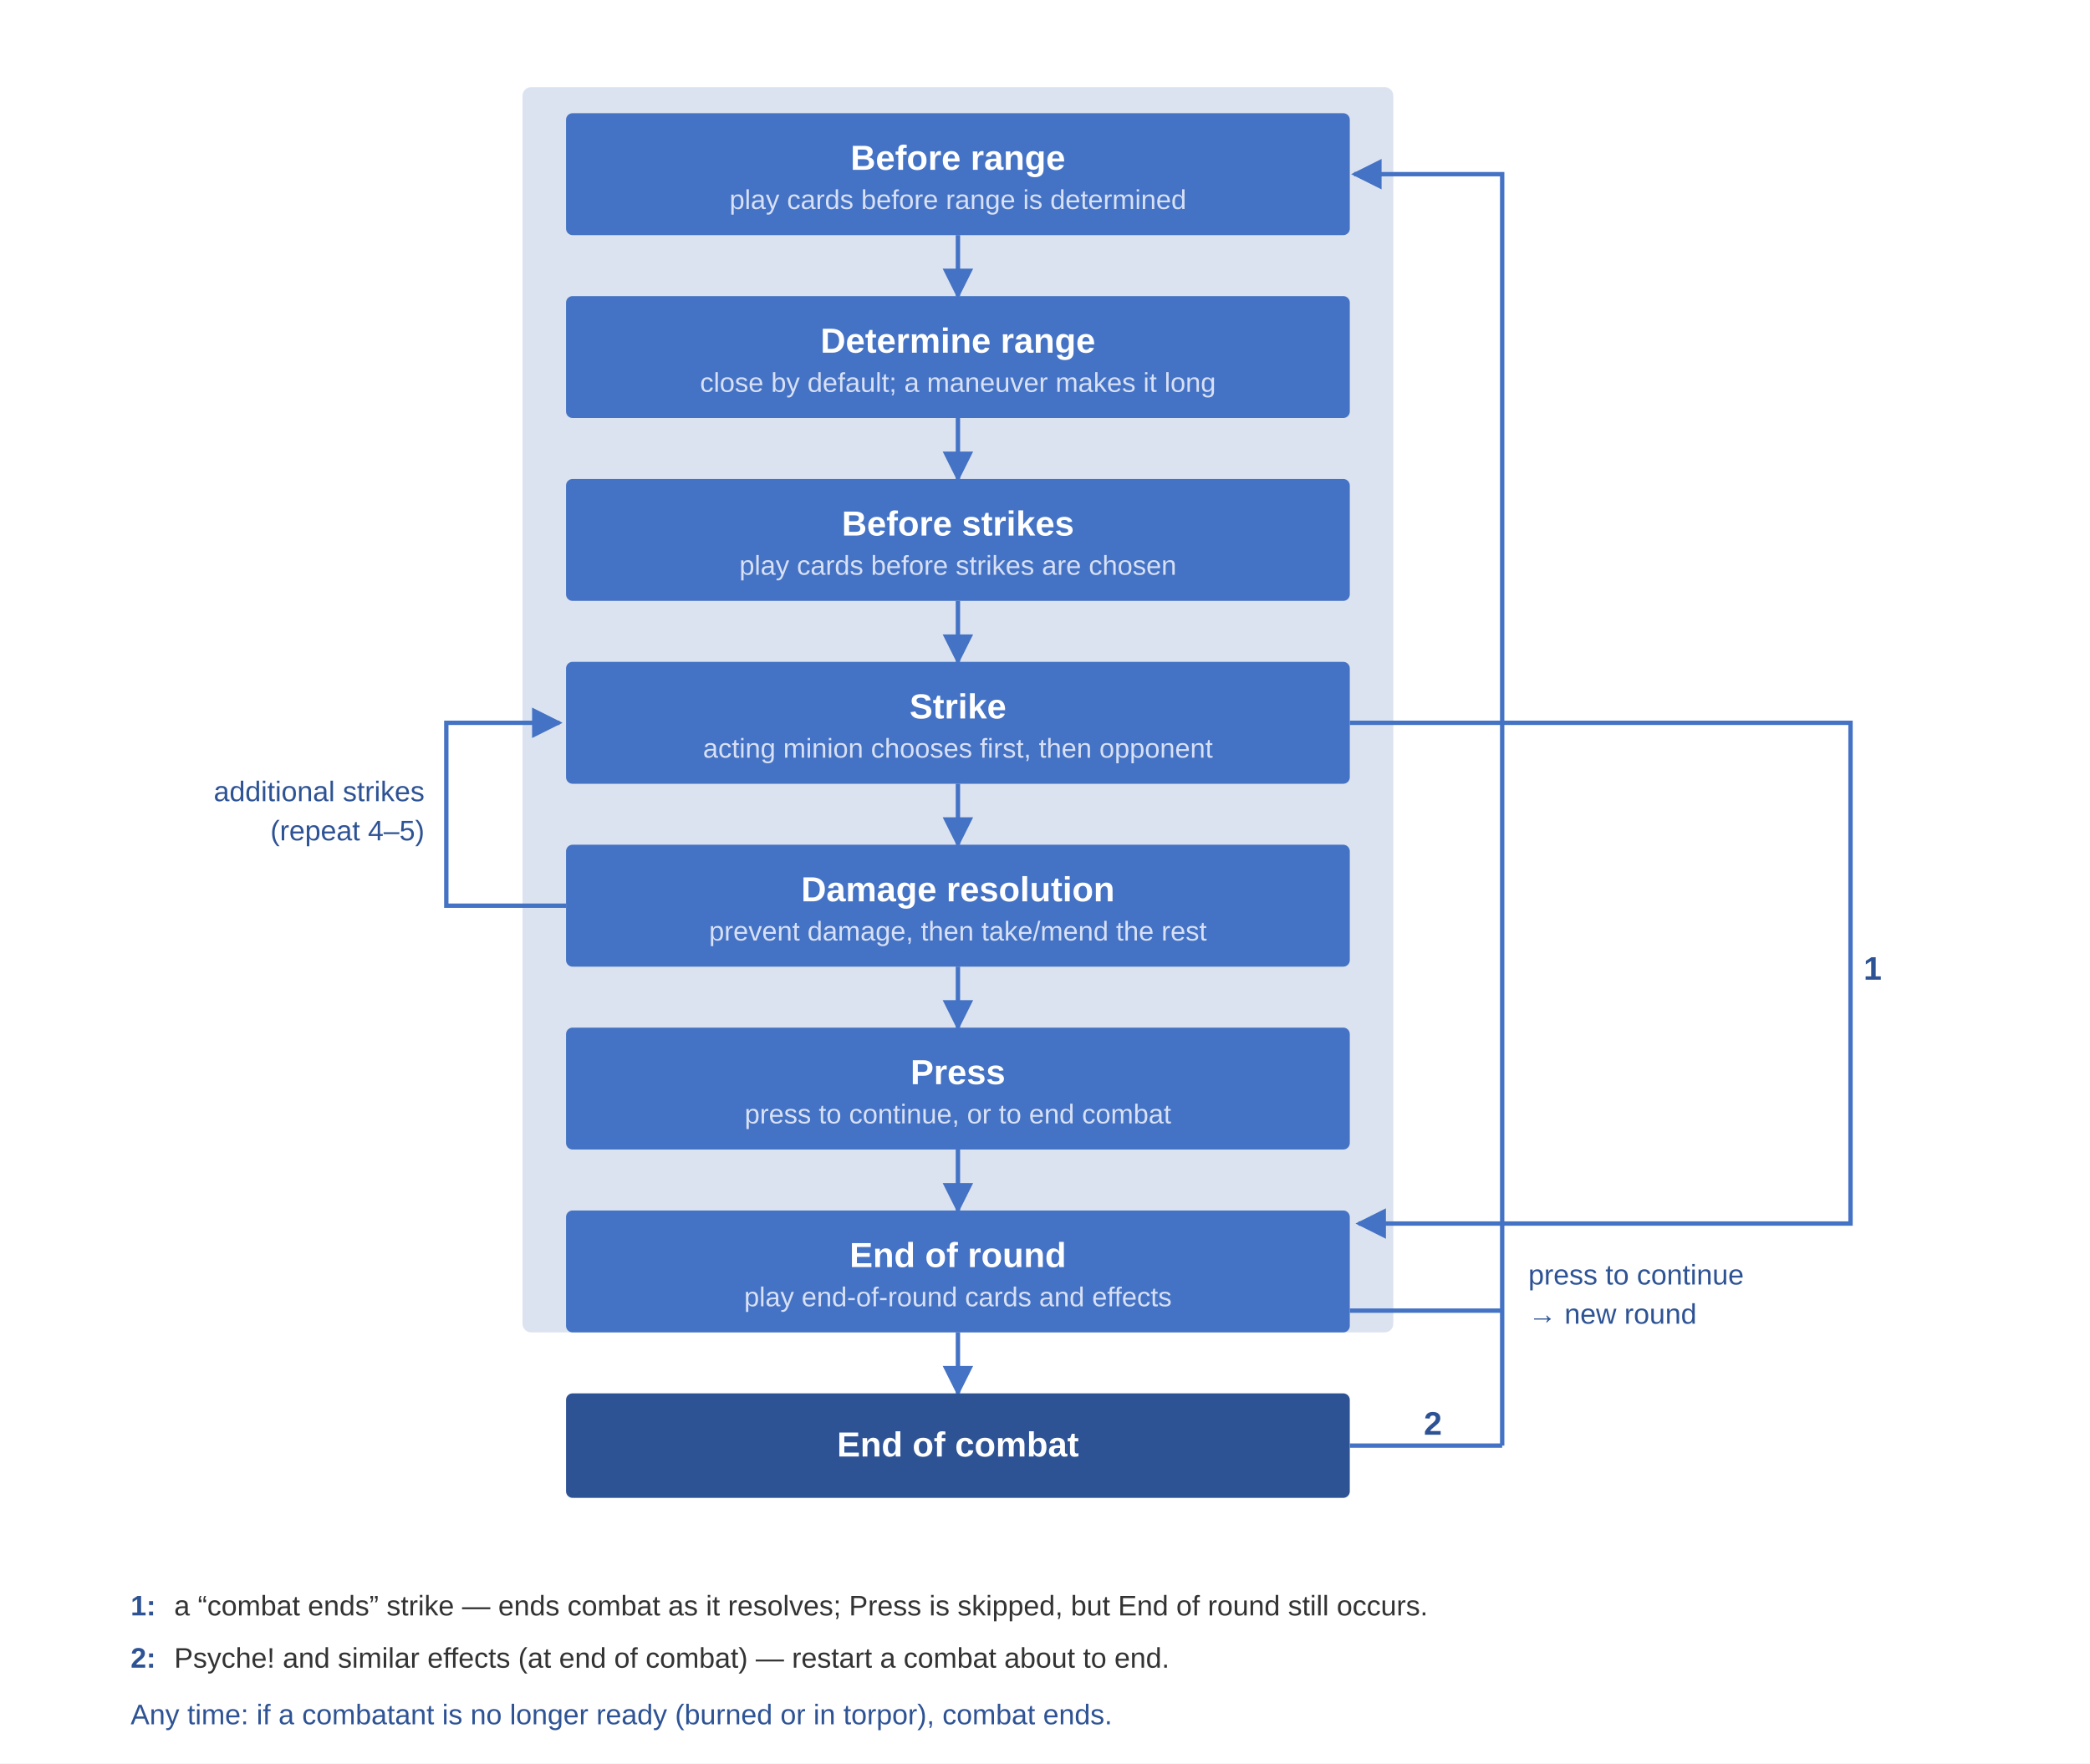
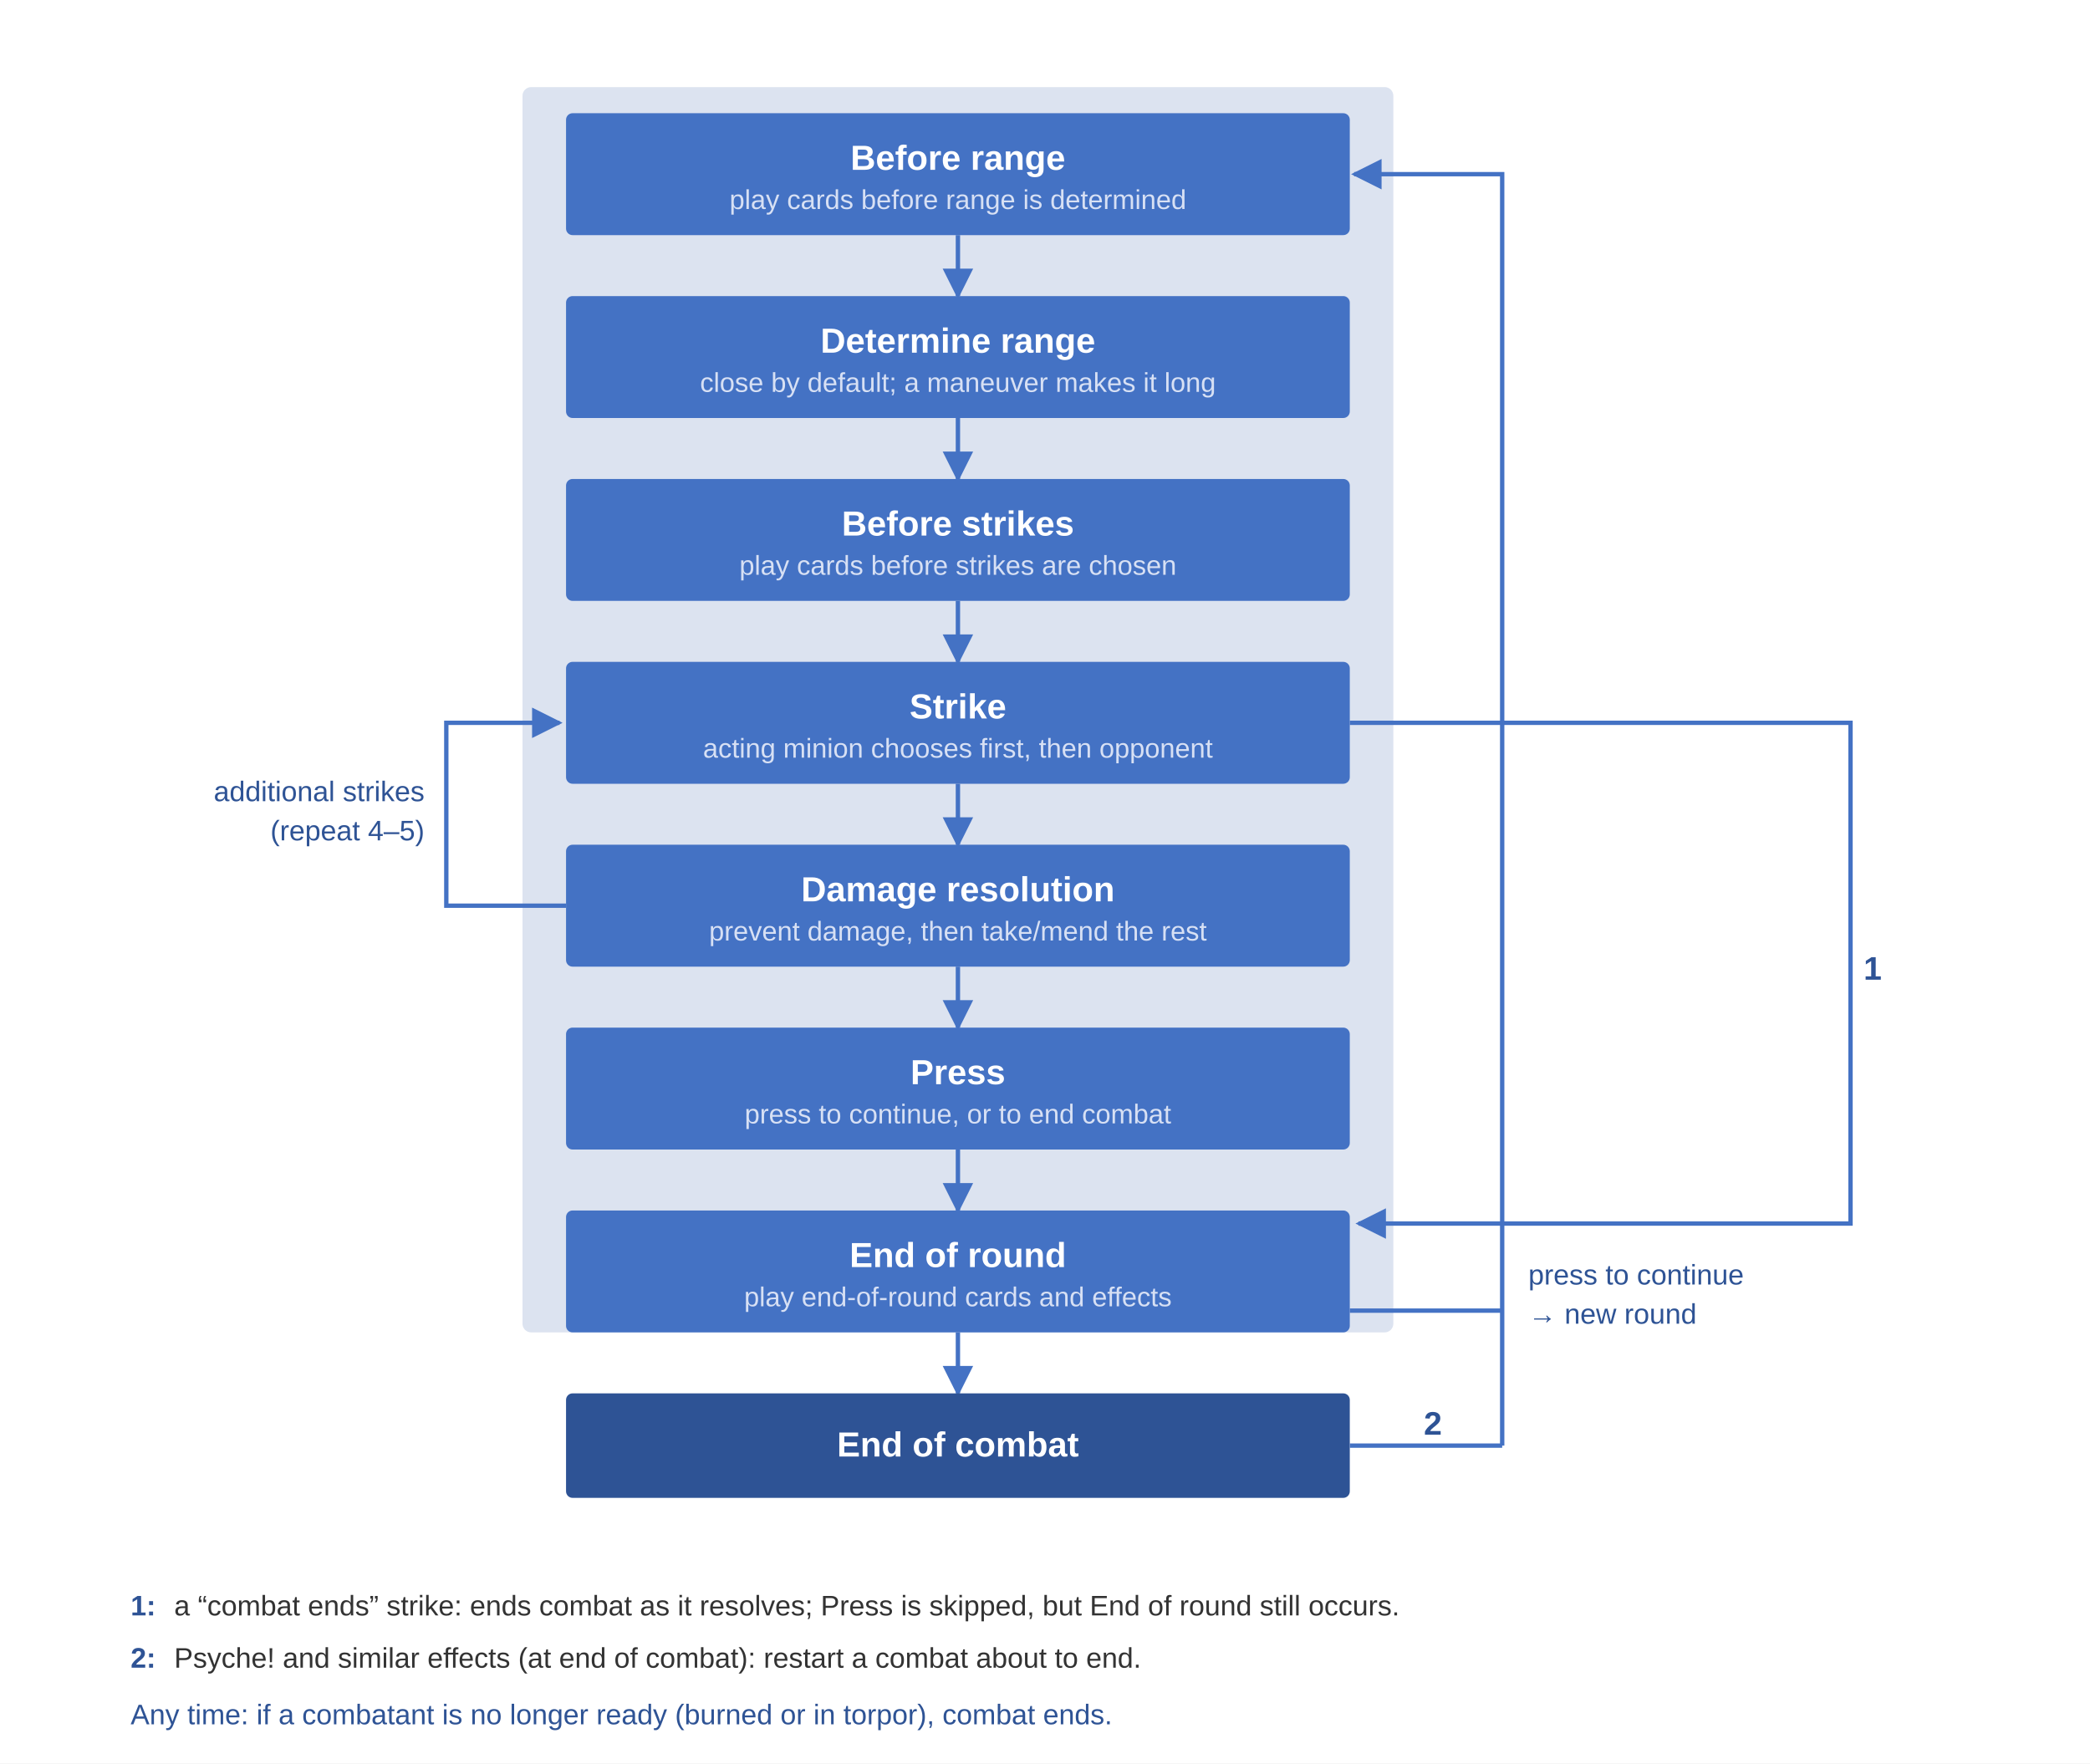
<svg xmlns="http://www.w3.org/2000/svg" viewBox="0 0 960 810" font-family="Segoe UI, Arial, sans-serif">
  <defs>
    <marker id="arr" viewBox="0 0 10 10" refX="9" refY="5" markerWidth="7" markerHeight="7" orient="auto-start-reverse">
      <path d="M0,0 L10,5 L0,10 z" fill="#4472C4" />
    </marker>
    <style>
      .band   { fill:#DCE3F0; }
      .hdr    { fill:#4472C4; }
      .hdrtit { fill:#ffffff; font-size:16px; font-weight:600; text-anchor:middle; }
      .hdrdet { fill:#d7e0f4; font-size:12.5px; text-anchor:middle; }
      .bbox   { fill:#2E5395; }
      .btxt   { fill:#ffffff; font-size:16px; font-weight:600; text-anchor:middle; }
      .flow   { fill:none; stroke:#4472C4; stroke-width:2; }
      .lbl    { fill:#2E5395; font-size:13px; }
      .lblr   { fill:#2E5395; font-size:13px; text-anchor:end; }
      .num    { fill:#2E5395; font-size:15px; font-weight:700; }
      .lgnum  { fill:#2E5395; font-size:13px; font-weight:700; }
      .lgtxt  { fill:#333333; font-size:13px; }
    </style>
  </defs>
  <rect x="0" y="0" width="960" height="810" fill="#ffffff" />
  <rect class="band" x="240" y="40" width="400" height="572" rx="4" />
  <rect class="hdr" x="260" y="52" width="360" height="56" rx="3" />
  <text class="hdrtit" x="440" y="78">Before range</text>
  <text class="hdrdet" x="440" y="96">play cards before range is determined</text>
  <path class="flow" marker-end="url(#arr)" d="M440,108 V136" />
  <rect class="hdr" x="260" y="136" width="360" height="56" rx="3" />
  <text class="hdrtit" x="440" y="162">Determine range</text>
  <text class="hdrdet" x="440" y="180">close by default; a maneuver makes it long</text>
  <path class="flow" marker-end="url(#arr)" d="M440,192 V220" />
  <rect class="hdr" x="260" y="220" width="360" height="56" rx="3" />
  <text class="hdrtit" x="440" y="246">Before strikes</text>
  <text class="hdrdet" x="440" y="264">play cards before strikes are chosen</text>
  <path class="flow" marker-end="url(#arr)" d="M440,276 V304" />
  <rect class="hdr" x="260" y="304" width="360" height="56" rx="3" />
  <text class="hdrtit" x="440" y="330">Strike</text>
  <text class="hdrdet" x="440" y="348">acting minion chooses first, then opponent</text>
  <path class="flow" marker-end="url(#arr)" d="M440,360 V388" />
  <rect class="hdr" x="260" y="388" width="360" height="56" rx="3" />
  <text class="hdrtit" x="440" y="414">Damage resolution</text>
  <text class="hdrdet" x="440" y="432">prevent damage, then take/mend the rest</text>
  <path class="flow" marker-end="url(#arr)" d="M440,444 V472" />
  <rect class="hdr" x="260" y="472" width="360" height="56" rx="3" />
  <text class="hdrtit" x="440" y="498">Press</text>
  <text class="hdrdet" x="440" y="516">press to continue, or to end combat</text>
  <path class="flow" marker-end="url(#arr)" d="M440,528 V556" />
  <rect class="hdr" x="260" y="556" width="360" height="56" rx="3" />
  <text class="hdrtit" x="440" y="582">End of round</text>
  <text class="hdrdet" x="440" y="600">play end-of-round cards and effects</text>
  <path class="flow" marker-end="url(#arr)" d="M440,612 V640" />
  <rect class="bbox" x="260" y="640" width="360" height="48" rx="3" />
  <text class="btxt" x="440" y="669">End of combat</text>
  <path class="flow" marker-end="url(#arr)" d="M260,416 H205 V332 H257" />
  <text class="lblr" x="195" y="368">additional strikes</text>
  <text class="lblr" x="195" y="386">(repeat 4–5)</text>
  <path class="flow" marker-end="url(#arr)" d="M690,664 V80 H622" />
  <path class="flow" d="M620,602 H690" />
  <text class="lbl" x="702" y="590">press to continue</text>
  <text class="lbl" x="702" y="608">→ new round</text>
  <path class="flow" d="M620,664 H690" />
  <text class="num" x="654" y="659">2</text>
  <path class="flow" marker-end="url(#arr)" d="M620,332 H850 V562 H624" />
  <text class="num" x="856" y="450">1</text>
  <text class="lgnum" x="60" y="742">1:</text>
-   <text class="lgtxt" x="80" y="742">a “combat ends” strike — ends combat as it resolves; Press is skipped, but End of round still occurs.</text>
+   <text class="lgtxt" x="80" y="742">a “combat ends” strike: ends combat as it resolves; Press is skipped, but End of round still occurs.</text>
  <text class="lgnum" x="60" y="766">2:</text>
-   <text class="lgtxt" x="80" y="766">Psyche! and similar effects (at end of combat) — restart a combat about to end.</text>
+   <text class="lgtxt" x="80" y="766">Psyche! and similar effects (at end of combat): restart a combat about to end.</text>
  <text class="lbl" x="60" y="792">Any time: if a combatant is no longer ready (burned or in torpor), combat ends.</text>
</svg>
